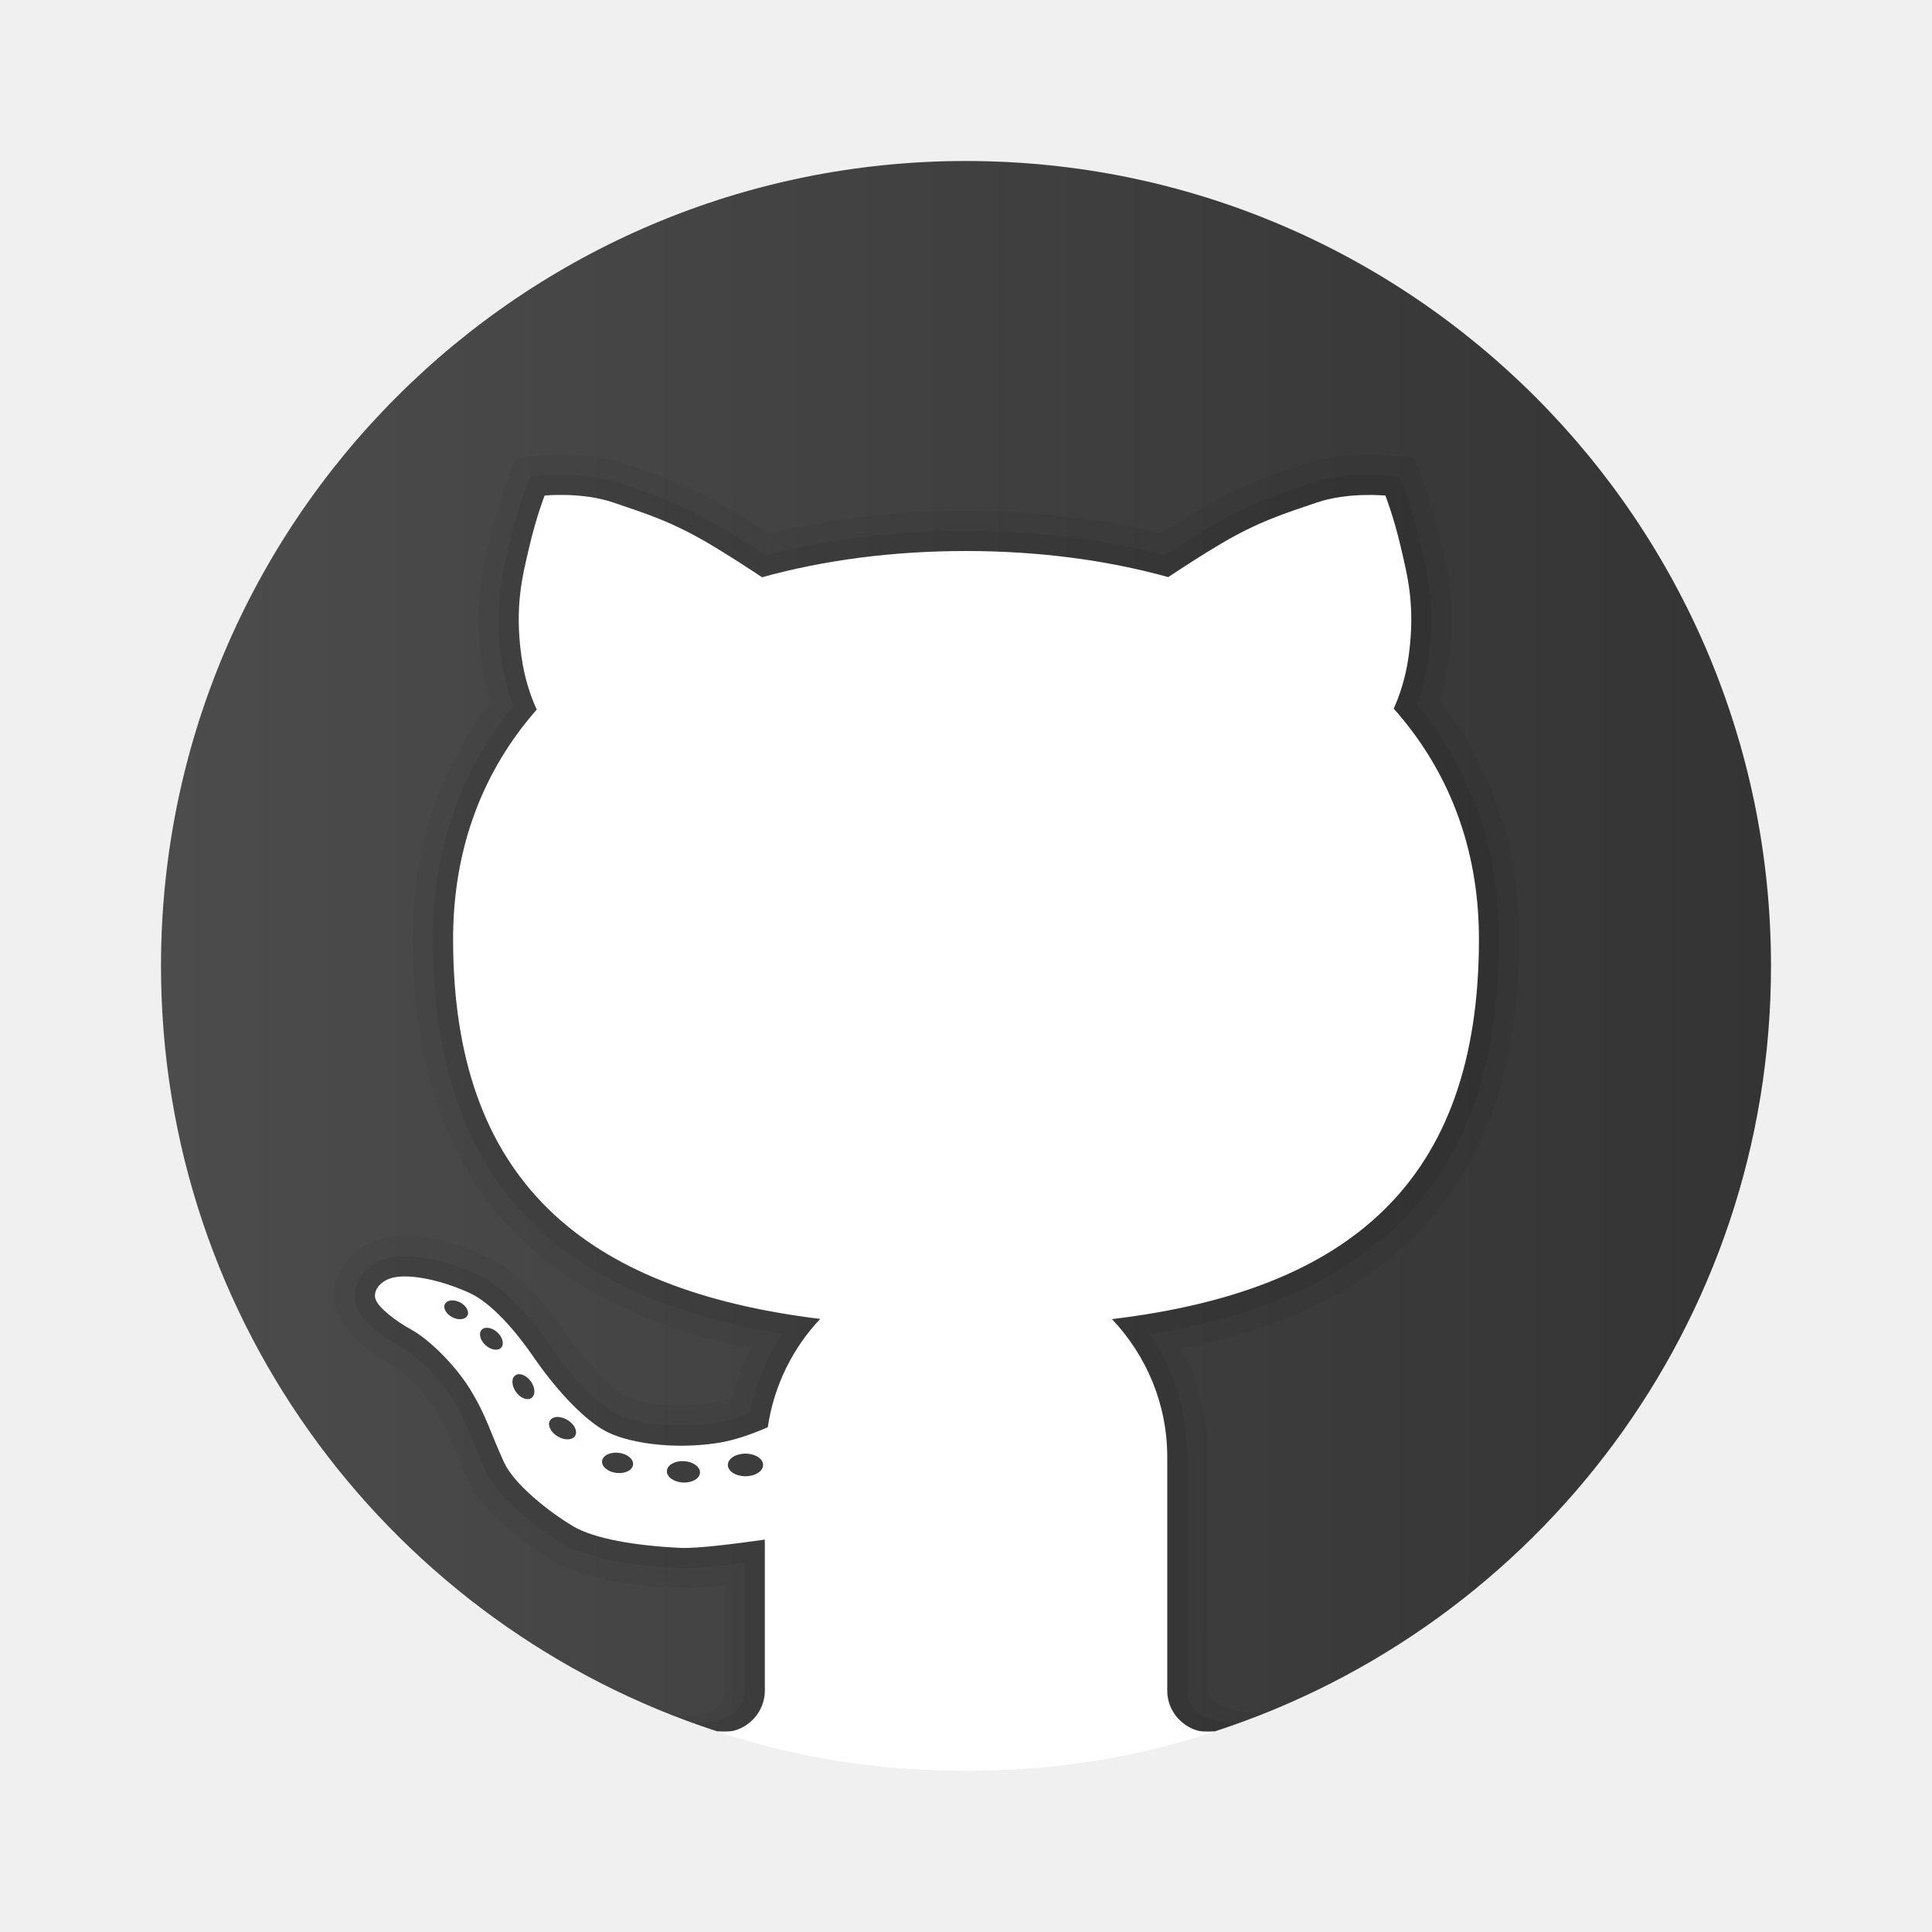
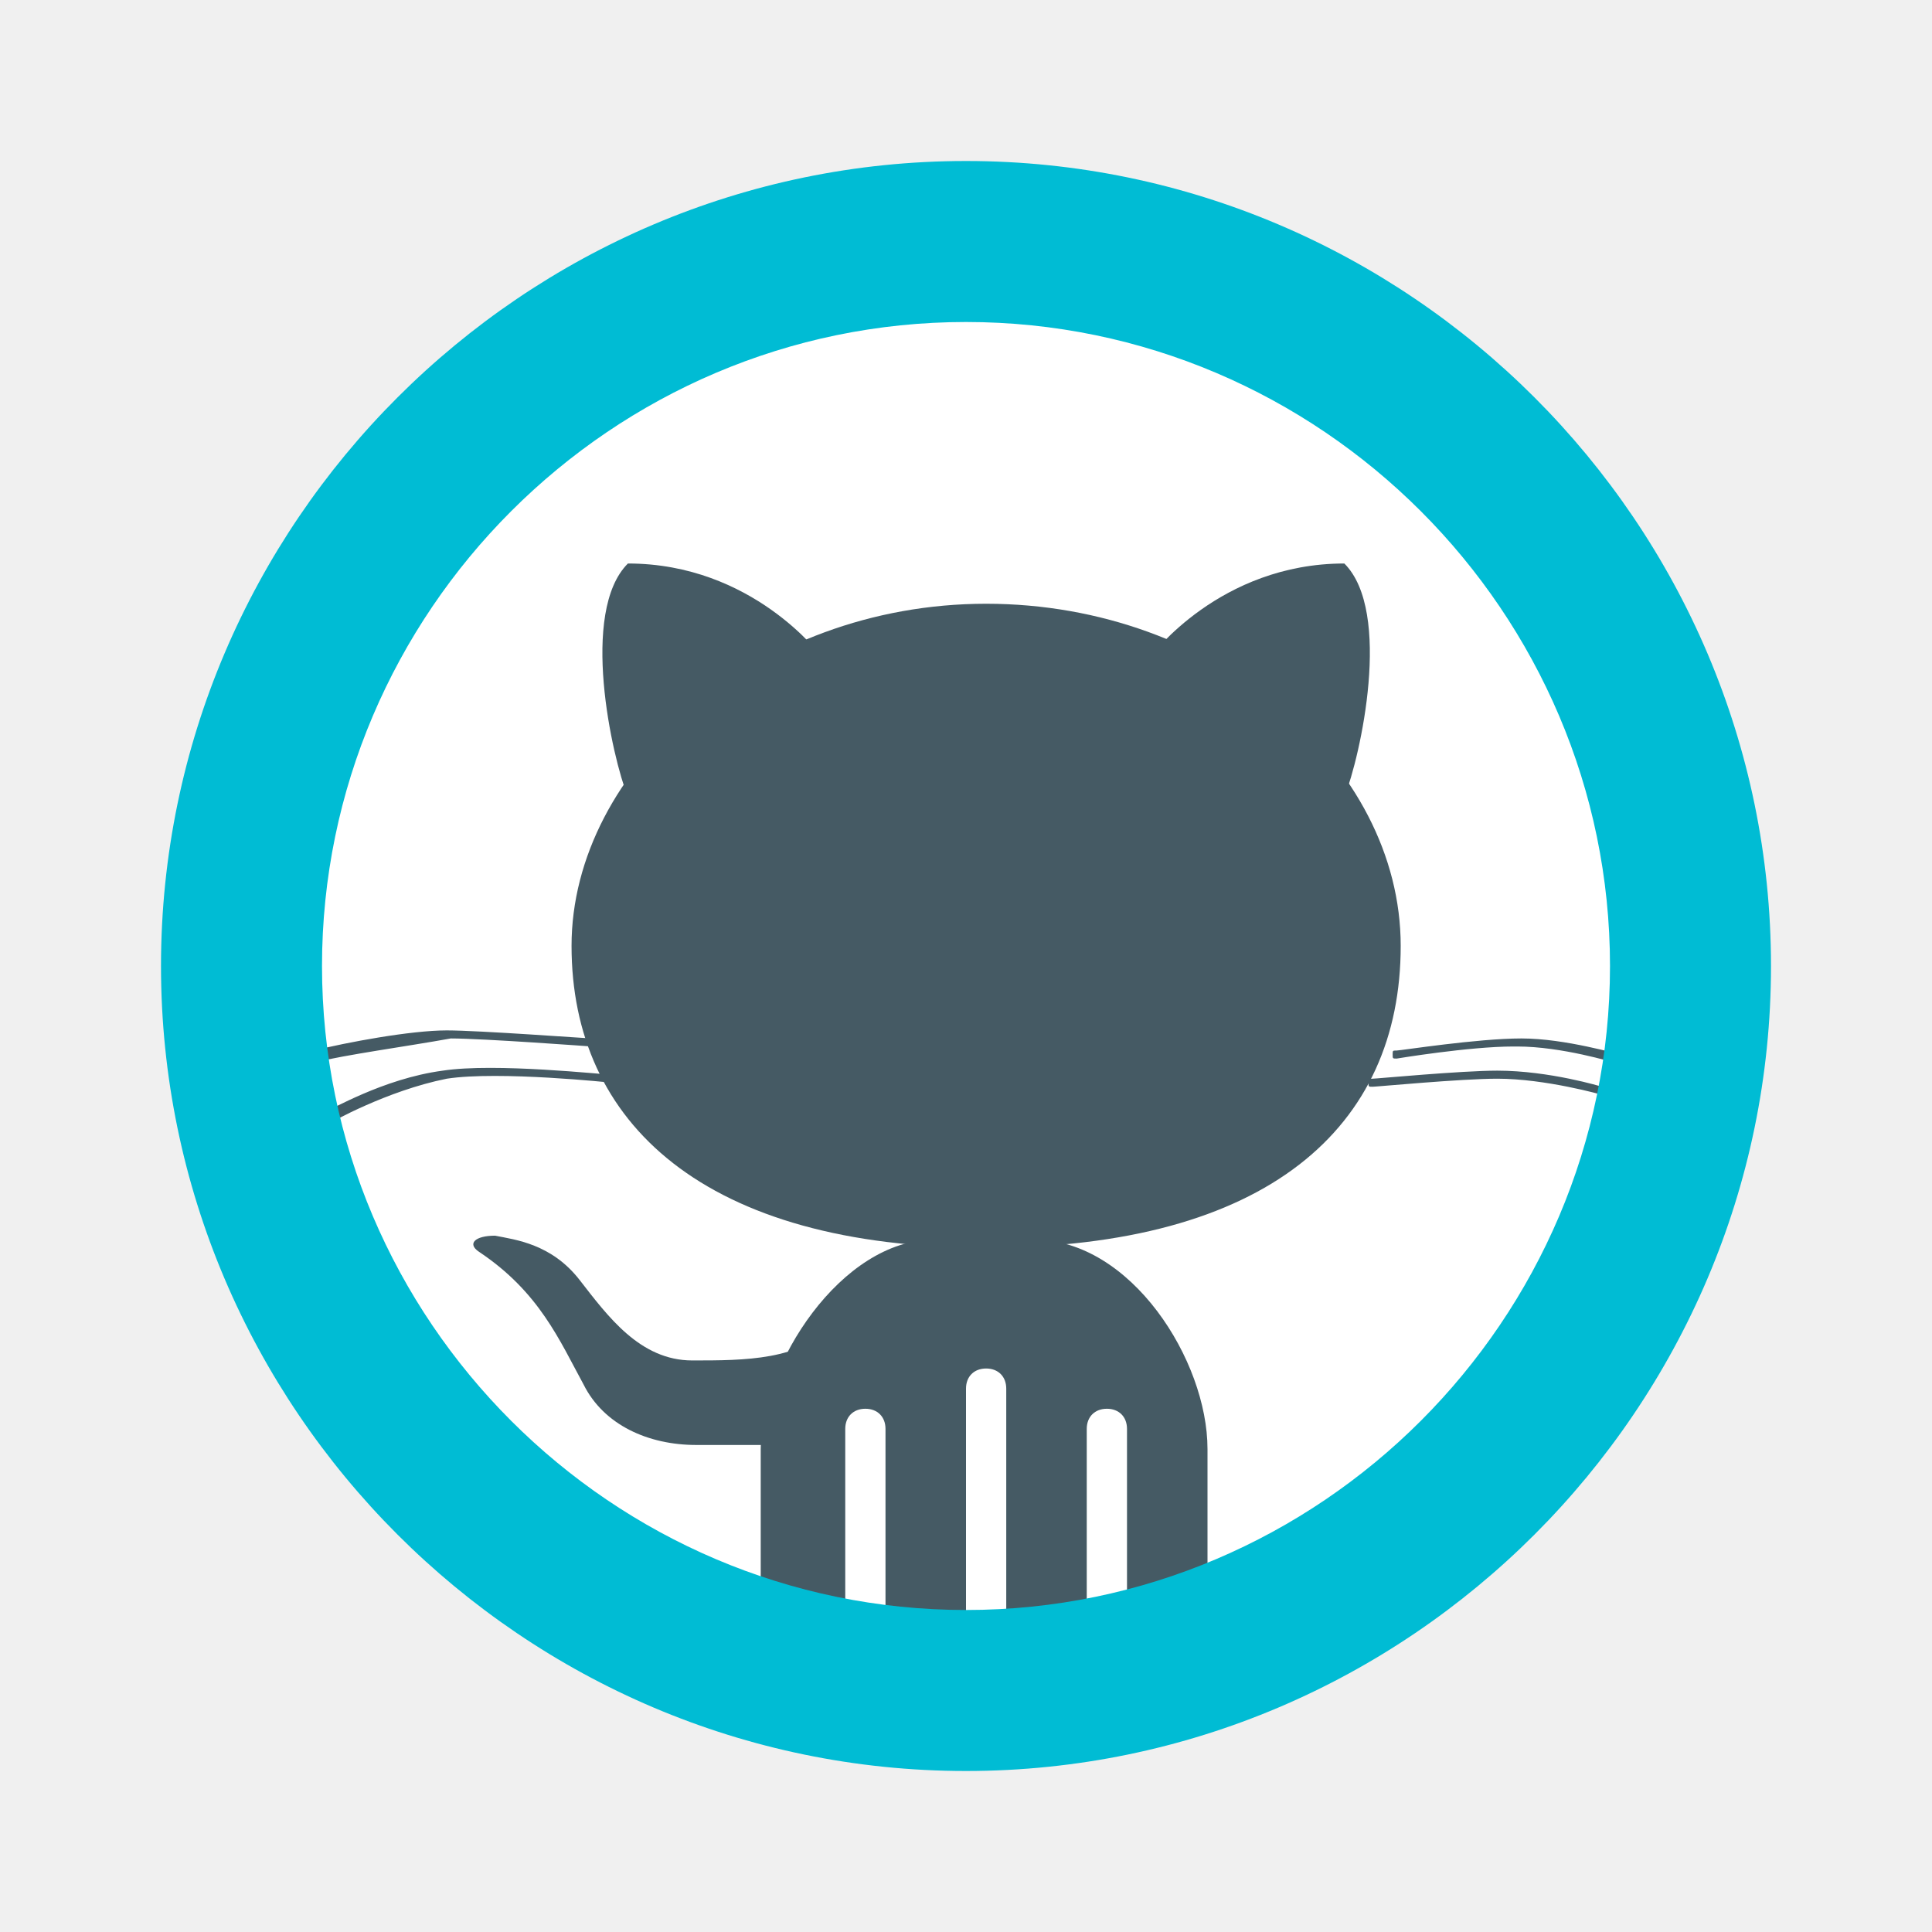
<svg xmlns="http://www.w3.org/2000/svg" viewBox="0 0 48 48" width="48px" height="48px">
-   <linearGradient id="rL2wppHyxHVbobwndsT6Ca" x1="4" x2="44" y1="23.508" y2="23.508" gradientUnits="userSpaceOnUse">
-     <stop offset="0" stop-color="#4c4c4c" />
-     <stop offset="1" stop-color="#343434" />
-   </linearGradient>
-   <path fill="url(#rL2wppHyxHVbobwndsT6Ca)" d="M24,4C12.954,4,4,12.954,4,24c0,8.887,5.801,16.411,13.82,19.016h12.36 C38.199,40.411,44,32.887,44,24C44,12.954,35.046,4,24,4z" />
-   <path d="M30.01,41.996L30,36.198c0-0.939-0.22-1.856-0.642-2.687c5.641-1.133,8.386-4.468,8.386-10.177 c0-2.255-0.665-4.246-1.976-5.92c0.1-0.317,0.174-0.645,0.22-0.981c0.188-1.369-0.023-2.264-0.193-2.984l-0.027-0.116 c-0.186-0.796-0.409-1.364-0.418-1.388l-0.111-0.282l-0.111-0.282l-0.302-0.032l-0.303-0.032c0,0-0.199-0.021-0.501-0.021 c-0.419,0-1.04,0.042-1.627,0.241l-0.196,0.066c-0.74,0.249-1.439,0.485-2.417,1.069c-0.286,0.171-0.599,0.366-0.934,0.584 C27.334,12.881,25.705,12.69,24,12.69c-1.722,0-3.365,0.192-4.889,0.571c-0.339-0.22-0.654-0.417-0.942-0.589 c-0.978-0.584-1.677-0.819-2.417-1.069l-0.196-0.066c-0.585-0.199-1.207-0.241-1.626-0.241c-0.302,0-0.501,0.021-0.501,0.021 l-0.302,0.032l-0.3,0.031l-0.112,0.281l-0.113,0.283c-0.01,0.026-0.233,0.594-0.419,1.391l-0.027,0.115 c-0.17,0.719-0.381,1.615-0.193,2.983c0.048,0.346,0.125,0.685,0.23,1.011c-1.285,1.666-1.936,3.646-1.936,5.89 c0,5.695,2.748,9.028,8.397,10.17c-0.194,0.388-0.345,0.798-0.452,1.224c-0.197,0.067-0.378,0.112-0.538,0.137 c-0.238,0.036-0.487,0.054-0.739,0.054c-0.686,0-1.225-0.134-1.435-0.259c-0.313-0.186-0.872-0.727-1.414-1.518 c-0.463-0.675-1.185-1.558-1.992-1.927c-0.698-0.319-1.437-0.502-2.029-0.502c-0.138,0-0.265,0.01-0.376,0.028 c-0.517,0.082-0.949,0.366-1.184,0.78c-0.203,0.357-0.235,0.773-0.088,1.141c0.219,0.548,0.851,0.985,1.343,1.255 c0.242,0.133,0.765,0.619,1.07,1.109c0.229,0.368,0.335,0.63,0.482,0.992c0.087,0.215,0.183,0.449,0.313,0.732 c0.47,1.022,1.937,1.924,2.103,2.023c0.806,0.483,2.161,0.638,3.157,0.683l0.123,0.003c0,0,0.001,0,0.001,0 c0.24,0,0.57-0.023,1.004-0.071v2.613c0.002,0.529-0.537,0.649-1.25,0.638l0.547,0.184C19.395,43.572,21.645,44,24,44 c2.355,0,4.605-0.428,6.703-1.176l0.703-0.262C30.695,42.538,30.016,42.422,30.01,41.996z" opacity=".05" />
-   <path d="M30.781,42.797c-0.406,0.047-1.281-0.109-1.281-0.795v-5.804c0-1.094-0.328-2.151-0.936-3.052 c5.915-0.957,8.679-4.093,8.679-9.812c0-2.237-0.686-4.194-2.039-5.822c0.137-0.365,0.233-0.75,0.288-1.147 c0.175-1.276-0.016-2.086-0.184-2.801l-0.027-0.116c-0.178-0.761-0.388-1.297-0.397-1.319l-0.111-0.282l-0.303-0.032 c0,0-0.178-0.019-0.449-0.019c-0.381,0-0.944,0.037-1.466,0.215l-0.196,0.066c-0.714,0.241-1.389,0.468-2.321,1.024 c-0.332,0.198-0.702,0.431-1.101,0.694C27.404,13.394,25.745,13.19,24,13.19c-1.762,0-3.435,0.205-4.979,0.61 c-0.403-0.265-0.775-0.499-1.109-0.699c-0.932-0.556-1.607-0.784-2.321-1.024l-0.196-0.066c-0.521-0.177-1.085-0.215-1.466-0.215 c-0.271,0-0.449,0.019-0.449,0.019l-0.302,0.032l-0.113,0.283c-0.009,0.022-0.219,0.558-0.397,1.319l-0.027,0.116 c-0.169,0.715-0.36,1.524-0.184,2.8c0.056,0.407,0.156,0.801,0.298,1.174c-1.327,1.62-1.999,3.567-1.999,5.795 c0,5.703,2.766,8.838,8.686,9.806c-0.395,0.59-0.671,1.255-0.813,1.964c-0.33,0.13-0.629,0.216-0.891,0.256 c-0.263,0.04-0.537,0.06-0.814,0.06c-0.69,0-1.353-0.129-1.69-0.329c-0.44-0.261-1.057-0.914-1.572-1.665 c-0.35-0.51-1.047-1.417-1.788-1.755c-0.635-0.29-1.298-0.457-1.821-0.457c-0.11,0-0.21,0.008-0.298,0.022 c-0.366,0.058-0.668,0.252-0.828,0.534c-0.128,0.224-0.149,0.483-0.059,0.708c0.179,0.448,0.842,0.85,1.119,1.002 c0.335,0.184,0.919,0.744,1.254,1.284c0.251,0.404,0.37,0.697,0.521,1.067c0.085,0.209,0.178,0.437,0.304,0.712 c0.331,0.719,1.353,1.472,1.905,1.803c0.754,0.452,2.154,0.578,2.922,0.612l0.111,0.002c0.299,0,0.8-0.045,1.495-0.135v3.177 c0,0.779-0.991,0.81-1.234,0.81c-0.031,0,0.503,0.184,0.503,0.184C19.731,43.64,21.822,44,24,44c2.178,0,4.269-0.36,6.231-1.003 C30.231,42.997,30.812,42.793,30.781,42.797z" opacity=".07" />
-   <path fill="#fff" d="M36.744,23.334c0-2.31-0.782-4.226-2.117-5.728c0.145-0.325,0.296-0.761,0.371-1.309 c0.172-1.25-0.031-2-0.203-2.734s-0.375-1.25-0.375-1.25s-0.922-0.094-1.703,0.172s-1.453,0.469-2.422,1.047 c-0.453,0.27-0.909,0.566-1.27,0.806C27.482,13.91,25.785,13.69,24,13.69c-1.801,0-3.513,0.221-5.067,0.652 c-0.362-0.241-0.821-0.539-1.277-0.811c-0.969-0.578-1.641-0.781-2.422-1.047s-1.703-0.172-1.703-0.172s-0.203,0.516-0.375,1.25 s-0.375,1.484-0.203,2.734c0.077,0.562,0.233,1.006,0.382,1.333c-1.31,1.493-2.078,3.397-2.078,5.704 c0,5.983,3.232,8.714,9.121,9.435c-0.687,0.726-1.148,1.656-1.303,2.691c-0.387,0.17-0.833,0.33-1.262,0.394 c-1.104,0.167-2.271,0-2.833-0.333s-1.229-1.083-1.729-1.813c-0.422-0.616-1.031-1.331-1.583-1.583 c-0.729-0.333-1.438-0.458-1.833-0.396c-0.396,0.063-0.583,0.354-0.5,0.563c0.083,0.208,0.479,0.521,0.896,0.75 c0.417,0.229,1.063,0.854,1.438,1.458c0.418,0.674,0.5,1.063,0.854,1.833c0.249,0.542,1.101,1.219,1.708,1.583 c0.521,0.313,1.562,0.491,2.688,0.542c0.389,0.018,1.308-0.096,2.083-0.206v3.75c0,0.639-0.585,1.125-1.191,1.013 C19.756,43.668,21.833,44,24,44c2.166,0,4.243-0.332,6.19-0.984C29.585,43.127,29,42.641,29,42.002v-5.804 c0-1.329-0.527-2.53-1.373-3.425C33.473,32.071,36.744,29.405,36.744,23.334z M11.239,32.727c-0.154-0.079-0.237-0.225-0.185-0.328 c0.052-0.103,0.22-0.122,0.374-0.043c0.154,0.079,0.237,0.225,0.185,0.328S11.393,32.806,11.239,32.727z M12.451,33.482 c-0.081,0.088-0.255,0.06-0.389-0.062s-0.177-0.293-0.096-0.381c0.081-0.088,0.255-0.06,0.389,0.062S12.532,33.394,12.451,33.482z M13.205,34.732c-0.102,0.072-0.275,0.005-0.386-0.15s-0.118-0.34-0.016-0.412s0.275-0.005,0.386,0.15 C13.299,34.475,13.307,34.66,13.205,34.732z M14.288,35.673c-0.069,0.112-0.265,0.117-0.437,0.012s-0.256-0.281-0.187-0.393 c0.069-0.112,0.265-0.117,0.437-0.012S14.357,35.561,14.288,35.673z M15.312,36.594c-0.213-0.026-0.371-0.159-0.353-0.297 c0.017-0.138,0.204-0.228,0.416-0.202c0.213,0.026,0.371,0.159,0.353,0.297C15.711,36.529,15.525,36.62,15.312,36.594z M16.963,36.833c-0.227-0.013-0.404-0.143-0.395-0.289c0.009-0.146,0.2-0.255,0.427-0.242c0.227,0.013,0.404,0.143,0.395,0.289 C17.381,36.738,17.19,36.846,16.963,36.833z M18.521,36.677c-0.242,0-0.438-0.126-0.438-0.281s0.196-0.281,0.438-0.281 c0.242,0,0.438,0.126,0.438,0.281S18.762,36.677,18.521,36.677z" />
+   <path fill="#fff" d="M41,24c0,9.4-7.6,17-17,17S7,33.4,7,24S14.6,7,24,7S41,14.6,41,24z" />
+   <path fill="#455a64" d="M21 41v-5.5c0-.3.2-.5.5-.5s.5.2.5.5V41h2v-6.5c0-.3.2-.5.5-.5s.5.2.5.5V41h2v-5.5c0-.3.2-.5.5-.5s.5.2.5.5V41h1.8c.2-.3.2-.6.2-1.1V36c0-2.2-1.9-5.2-4.3-5.2h-2.5c-2.3 0-4.3 3.1-4.3 5.2v3.9c0 .4.1.8.2 1.1L21 41 21 41zM40.1 26.4C40.1 26.4 40.1 26.4 40.1 26.4c0 0-1.3-.4-2.4-.4 0 0-.1 0-.1 0-1.1 0-2.9.3-2.9.3-.1 0-.1 0-.1-.1 0-.1 0-.1.1-.1.1 0 2-.3 3.1-.3 1.1 0 2.4.4 2.5.4.1 0 .1.1.1.2C40.2 26.3 40.2 26.4 40.1 26.4zM39.8 27.2C39.8 27.2 39.8 27.2 39.8 27.2c0 0-1.4-.4-2.6-.4-.9 0-3 .2-3.1.2-.1 0-.1 0-.1-.1 0-.1 0-.1.1-.1.1 0 2.2-.2 3.1-.2 1.3 0 2.6.4 2.6.4.1 0 .1.1.1.2C39.9 27.1 39.9 27.2 39.8 27.2zM7.8 26.4c-.1 0-.1 0-.1-.1 0-.1 0-.1.1-.2.8-.2 2.4-.5 3.3-.5.8 0 3.5.2 3.6.2.1 0 .1.1.1.1 0 .1-.1.1-.1.1 0 0-2.7-.2-3.5-.2C10.1 26 8.6 26.2 7.8 26.4 7.8 26.4 7.8 26.4 7.8 26.4zM8.2 27.9c0 0-.1 0-.1-.1 0-.1 0-.1 0-.2.1 0 1.4-.8 2.9-1 1.3-.2 4 .1 4.2.1.1 0 .1.1.1.1 0 .1-.1.1-.1.1 0 0 0 0 0 0 0 0-2.8-.3-4.1-.1C9.6 27.1 8.2 27.9 8.2 27.9 8.2 27.9 8.2 27.9 8.2 27.9z" />
+   <path fill="#455a64" d="M14.2,23.5c0-4.4,4.6-8.5,10.3-8.5c5.7,0,10.3,4,10.3,8.5S31.5,31,24.5,31S14.2,27.9,14.2,23.5z" />
+   <path fill="#455a64" d="M28.6 16.3c0 0 1.7-2.3 4.8-2.3 1.2 1.2.4 4.8 0 5.8L28.6 16.3zM20.4 16.3c0 0-1.7-2.3-4.8-2.3-1.2 1.2-.4 4.8 0 5.8L20.4 16.3zM20.1 35.9c0 0-2.3 0-2.8 0-1.2 0-2.3-.5-2.8-1.5-.6-1.1-1.1-2.3-2.6-3.3-.3-.2-.1-.4.4-.4.5.1 1.4.2 2.1 1.1.7.9 1.5 2 2.8 2 1.3 0 2.7 0 3.5-.9L20.1 35.9z" />
+   <path fill="#00bcd4" d="M24,4C13,4,4,13,4,24s9,20,20,20s20-9,20-20S35,4,24,4z M24,40c-8.8,0-16-7.2-16-16S15.2,8,24,8 s16,7.2,16,16S32.8,40,24,40z" />
</svg>
